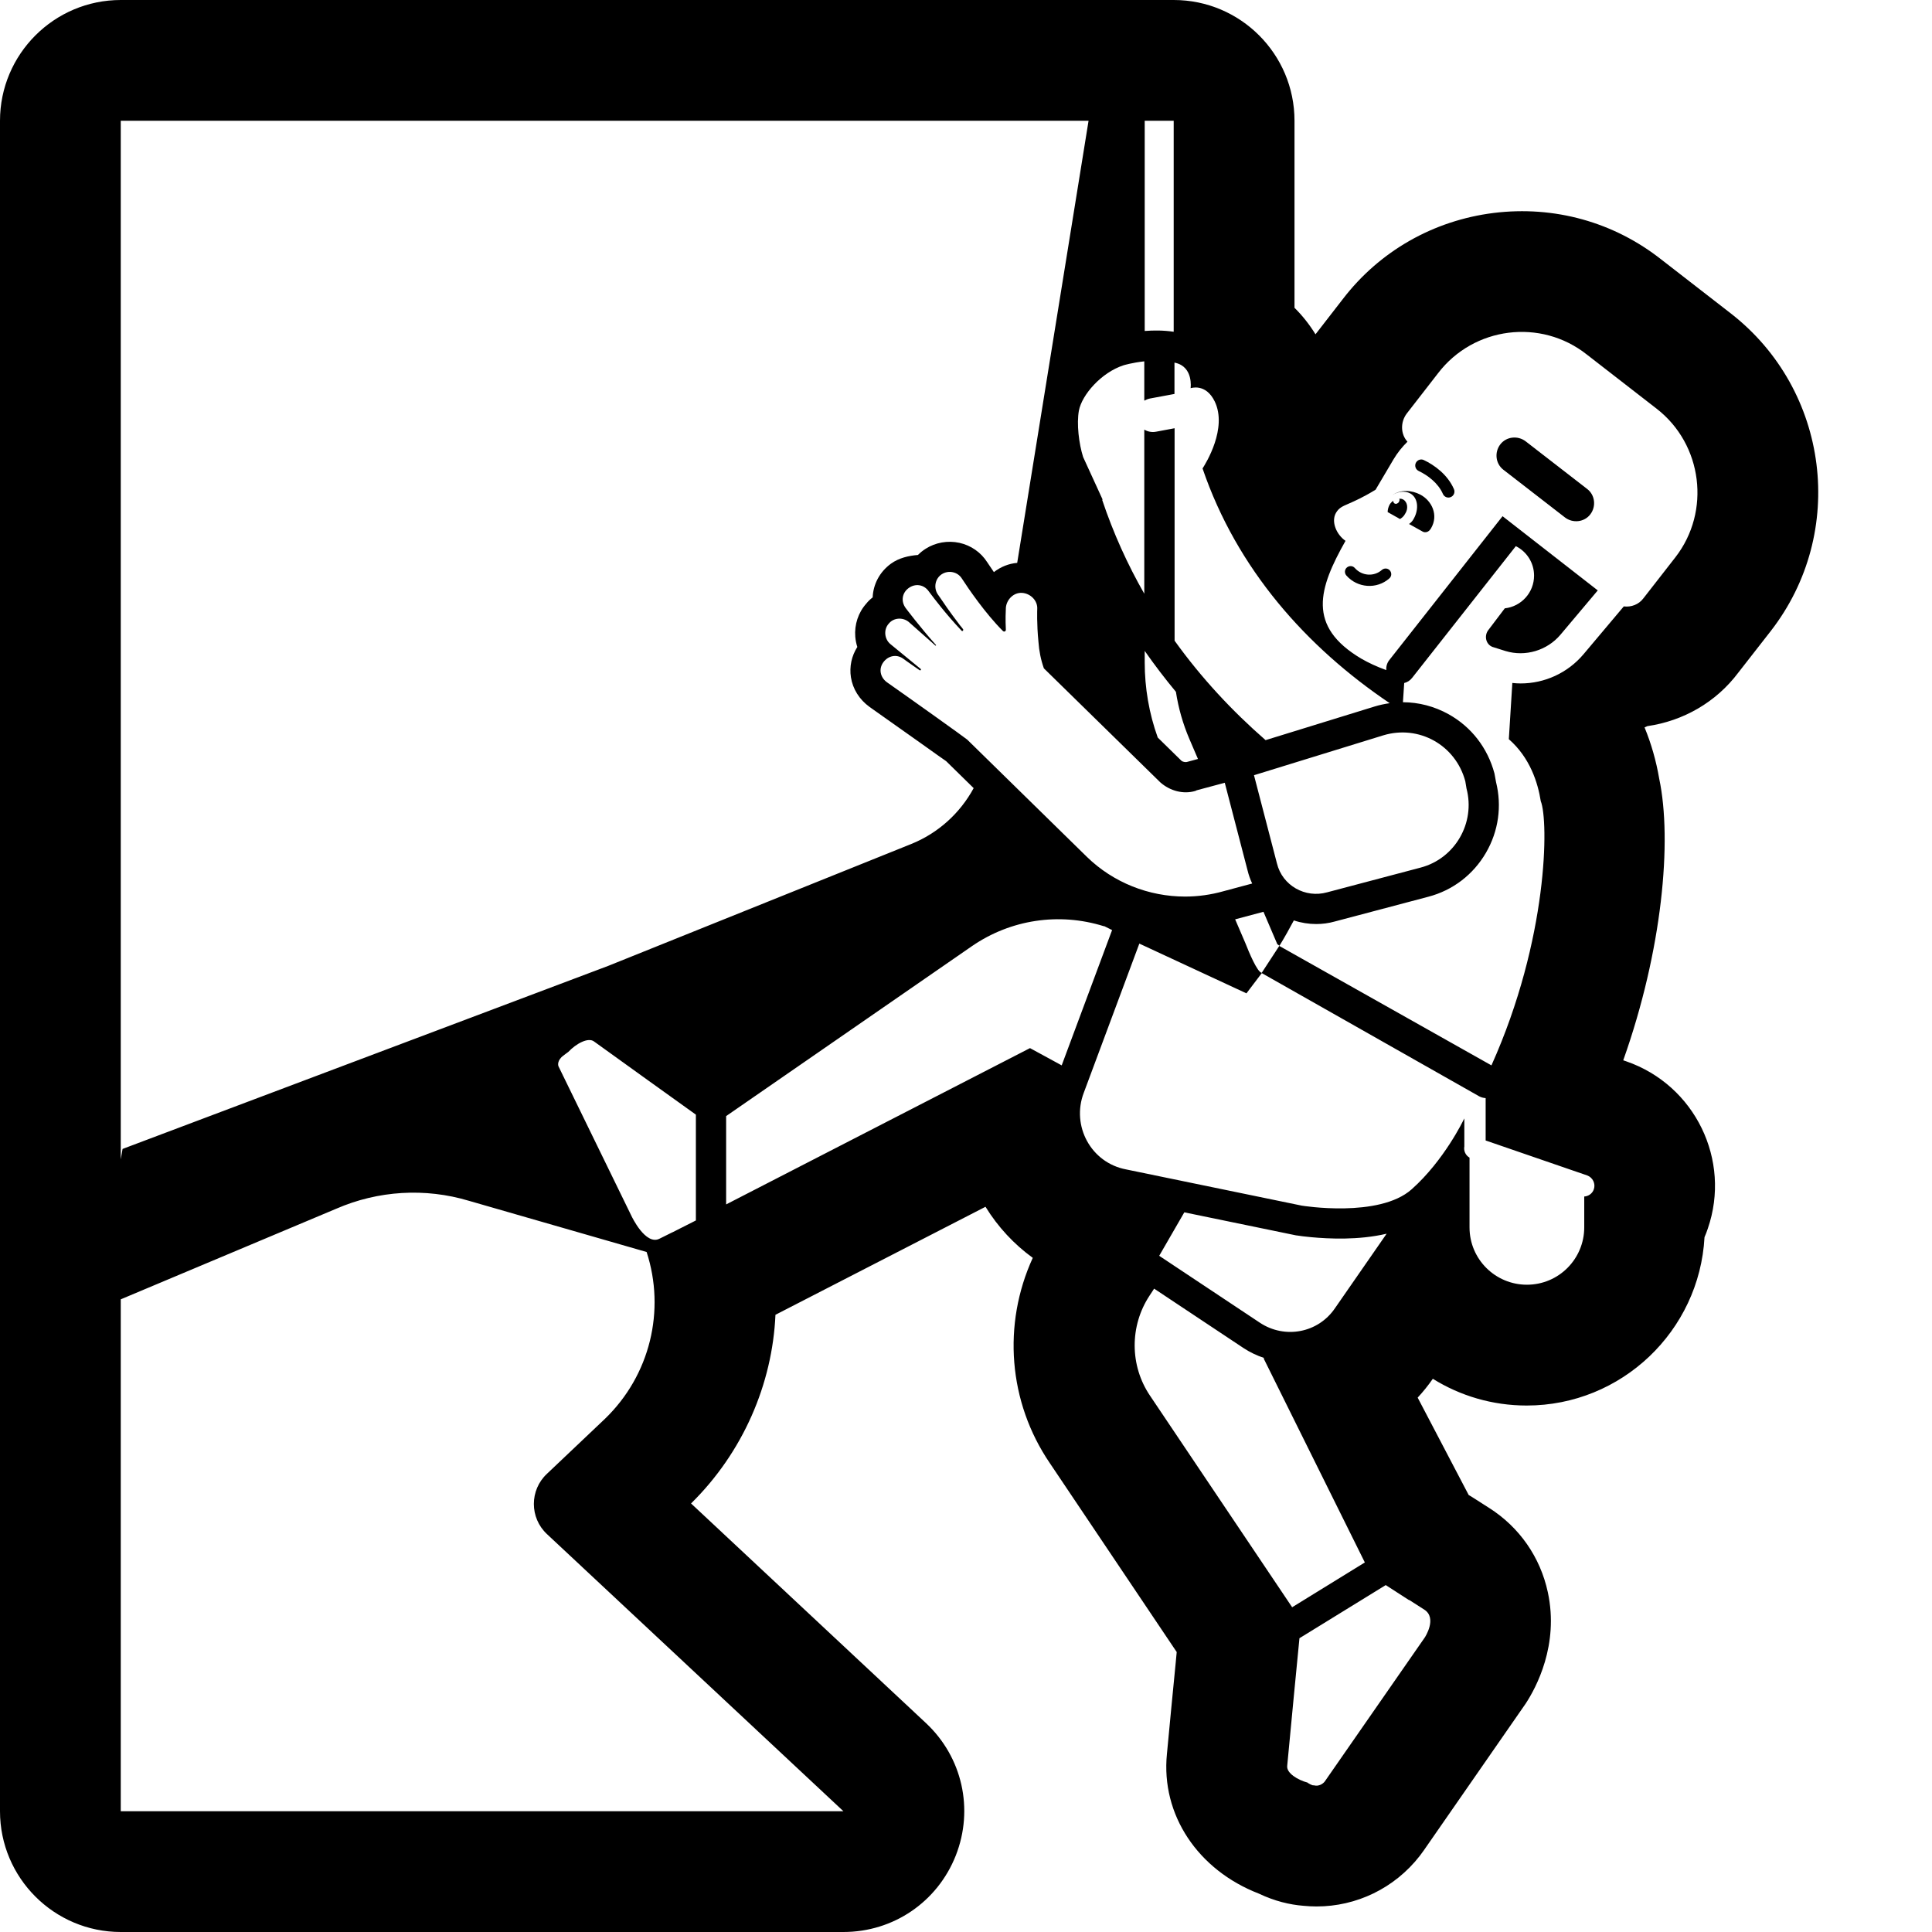
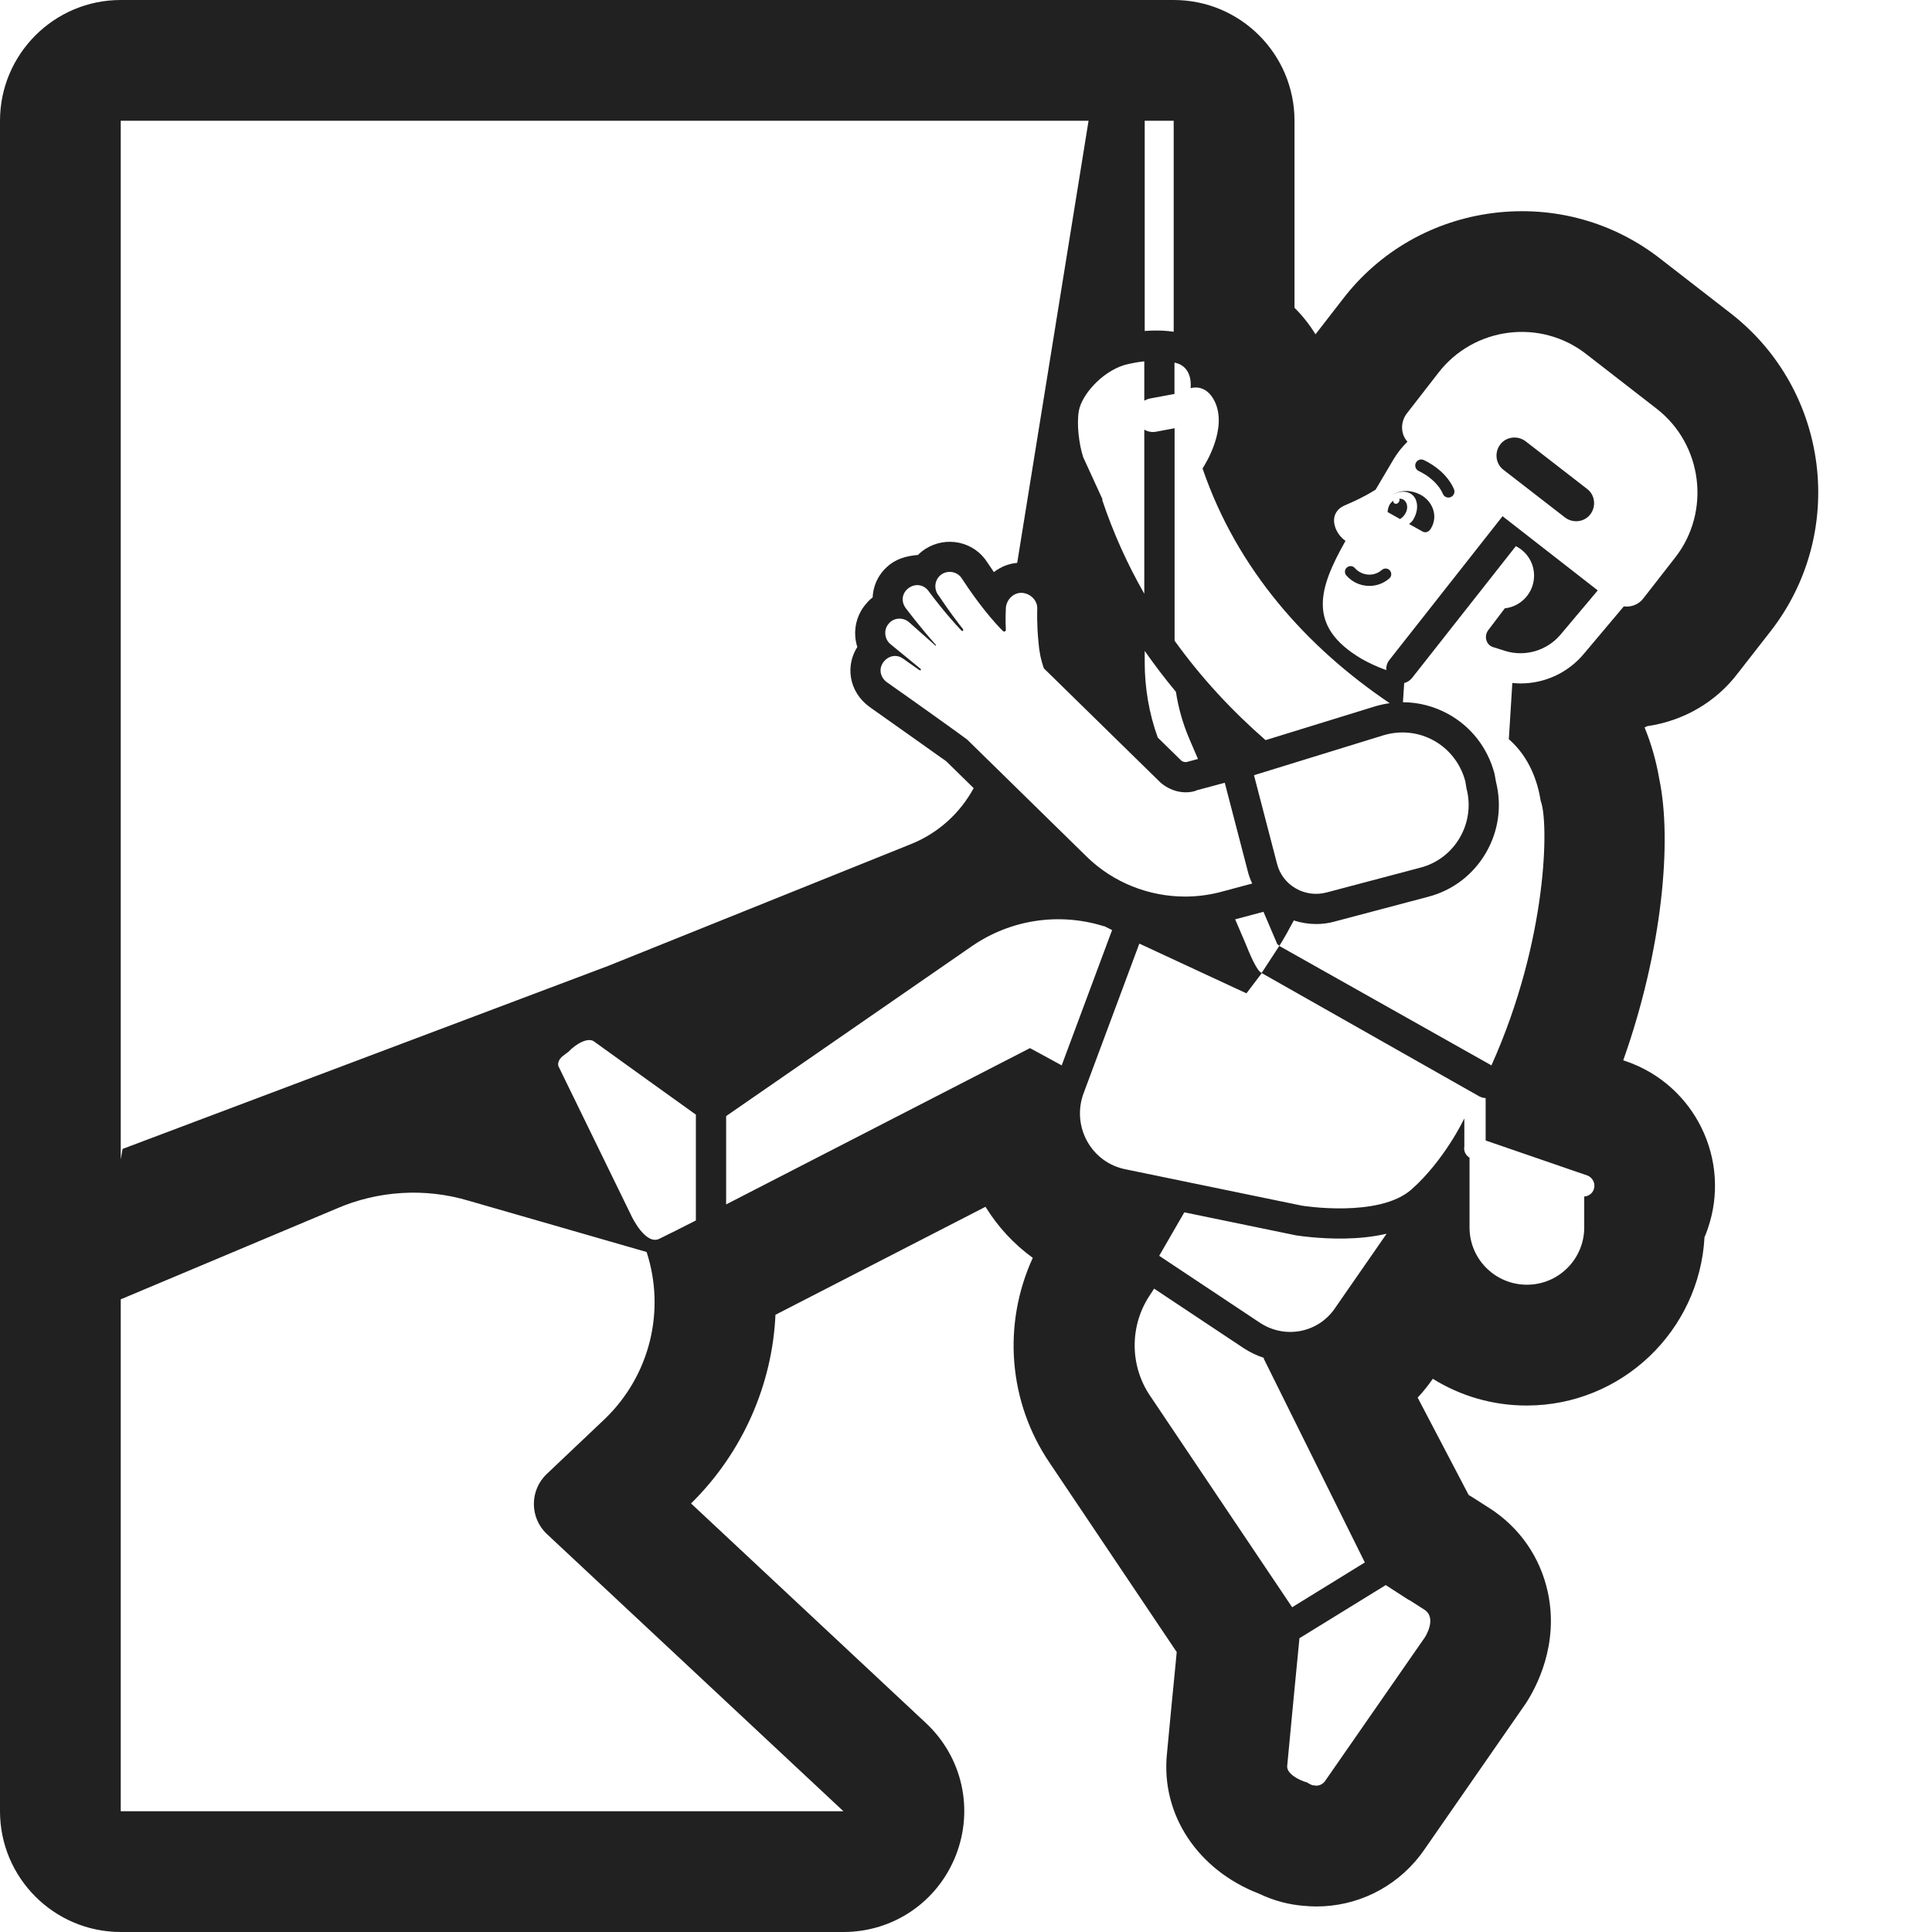
<svg xmlns="http://www.w3.org/2000/svg" width="32" height="32" viewBox="0 0 32 32" fill="none">
-   <path d="M23.061 8.201C23.198 8.105 23.382 8.117 23.526 8.193C23.715 8.293 23.831 8.532 23.702 8.751C23.702 8.751 23.699 8.754 23.696 8.76C23.666 8.81 23.611 8.829 23.566 8.806L23.338 8.679C23.367 8.659 23.397 8.63 23.417 8.59C23.506 8.43 23.486 8.242 23.357 8.172C23.27 8.125 23.154 8.139 23.061 8.201Z" fill="black" />
-   <path d="M23.242 8.274C23.223 8.263 23.2 8.259 23.177 8.259C23.183 8.275 23.181 8.295 23.171 8.313C23.154 8.341 23.122 8.353 23.098 8.339C23.083 8.33 23.076 8.313 23.076 8.295C23.052 8.312 23.029 8.335 23.014 8.363C22.994 8.403 22.984 8.443 22.984 8.482L23.189 8.597C23.219 8.577 23.252 8.552 23.272 8.512C23.332 8.423 23.312 8.314 23.242 8.274Z" fill="black" />
-   <path d="M22.44 9.408C22.557 9.541 22.758 9.555 22.888 9.44C22.927 9.406 22.986 9.409 23.02 9.448C23.054 9.487 23.051 9.546 23.012 9.58C22.802 9.765 22.483 9.74 22.3 9.532C22.266 9.493 22.269 9.434 22.308 9.4C22.347 9.366 22.406 9.369 22.44 9.408Z" fill="black" />
-   <path d="M23.583 7.62C23.533 7.596 23.474 7.618 23.45 7.668C23.427 7.718 23.448 7.777 23.498 7.801C23.646 7.871 23.821 8.001 23.899 8.181C23.921 8.232 23.98 8.255 24.03 8.233C24.081 8.211 24.104 8.152 24.082 8.102C23.977 7.859 23.753 7.7 23.583 7.62Z" fill="black" />
-   <path d="M25.27 7.31L26.29 8.1C26.42 8.2 26.44 8.39 26.34 8.52C26.24 8.65 26.05 8.67 25.92 8.57L24.9 7.78C24.77 7.68 24.75 7.49 24.85 7.36C24.95 7.23 25.14 7.21 25.27 7.31Z" fill="black" />
-   <path d="M27.52 4.301L28.666 5.19C30.301 6.46 30.598 8.822 29.327 10.455L28.794 11.138C28.422 11.635 27.875 11.942 27.286 12.027L27.239 12.048C27.349 12.315 27.431 12.6 27.482 12.899C27.699 13.925 27.534 15.737 26.886 17.562L26.936 17.579C28.074 17.972 28.679 19.215 28.286 20.351C28.27 20.399 28.252 20.446 28.232 20.492C28.148 22.044 26.859 23.28 25.287 23.28C24.716 23.28 24.184 23.118 23.732 22.837C23.655 22.948 23.571 23.052 23.481 23.149L24.326 24.762L24.345 24.773C24.369 24.788 24.393 24.802 24.416 24.817L24.666 24.977C25.165 25.294 25.512 25.791 25.637 26.373C25.825 27.245 25.443 27.953 25.27 28.217L23.58 30.652C23.56 30.681 23.538 30.71 23.516 30.739C23.097 31.277 22.465 31.577 21.806 31.577C21.735 31.577 21.662 31.573 21.59 31.566C21.362 31.548 21.113 31.489 20.85 31.364C19.843 30.974 19.227 30.061 19.328 29.051C19.371 28.587 19.427 28.012 19.473 27.544L19.49 27.363L17.389 24.235C16.699 23.222 16.602 21.934 17.106 20.834C16.797 20.61 16.529 20.323 16.323 19.988L12.844 21.777C12.793 22.923 12.307 24.054 11.446 24.902L15.336 28.539C15.939 29.103 16.133 29.964 15.831 30.733C15.527 31.503 14.796 32 13.97 32H2C0.897 32 0 31.103 0 30V2C0 0.897 0.897 0 2 0H19.441C20.545 0 21.441 0.896 21.441 2V5.098C21.569 5.224 21.686 5.371 21.789 5.537L22.241 4.954C22.847 4.163 23.738 3.652 24.741 3.527C25.742 3.404 26.729 3.676 27.52 4.301ZM19.44 2H18.96V5.482C19.1 5.471 19.267 5.469 19.44 5.495V2ZM18.953 5.985C18.755 6.006 18.61 6.05 18.61 6.05C18.24 6.17 17.92 6.54 17.87 6.8C17.83 7.02 17.87 7.35 17.94 7.57L18.263 8.275L18.255 8.278C18.441 8.833 18.677 9.352 18.953 9.834V7.116C19.011 7.15 19.08 7.164 19.15 7.15L19.455 7.093V10.612C19.897 11.228 20.408 11.776 20.962 12.259L22.764 11.703C22.848 11.677 22.933 11.659 23.018 11.647C21.64 10.718 20.488 9.428 19.918 7.759C19.975 7.671 20.332 7.093 20.12 6.65C19.97 6.34 19.72 6.43 19.72 6.43C19.72 6.43 19.77 6.08 19.47 6.01C19.464 6.008 19.459 6.007 19.453 6.006V6.525L19.05 6.6C19.014 6.607 18.982 6.62 18.953 6.636V5.985ZM14.72 10.33C14.63 10.43 14.65 10.59 14.75 10.67L15.25 11.08C15.26 11.09 15.25 11.11 15.23 11.1C15.07 10.99 14.96 10.91 14.96 10.91C14.85 10.83 14.71 10.86 14.63 10.97C14.55 11.08 14.58 11.22 14.69 11.3C15.16 11.63 15.93 12.18 16.02 12.25L18 14.19C18.44 14.62 19.03 14.85 19.63 14.85C19.84 14.85 20.06 14.82 20.27 14.76L20.74 14.634C20.708 14.565 20.682 14.493 20.664 14.418L20.286 12.965L19.82 13.09L19.8 13.1C19.6 13.16 19.38 13.1 19.22 12.96L17.29 11.07C17.24 10.93 17.21 10.78 17.2 10.63C17.17 10.33 17.18 10.09 17.18 10.09C17.19 9.95 17.07 9.83 16.93 9.82C16.79 9.81 16.67 9.93 16.66 10.07L16.66 10.081C16.658 10.121 16.651 10.257 16.66 10.43C16.66 10.46 16.63 10.47 16.61 10.45C16.32 10.16 16.04 9.75 15.93 9.58C15.86 9.47 15.71 9.44 15.6 9.51C15.49 9.58 15.46 9.73 15.53 9.84C15.533 9.843 15.545 9.86 15.565 9.89C15.619 9.971 15.734 10.14 15.88 10.33C15.89 10.345 15.902 10.36 15.915 10.375C15.928 10.39 15.94 10.405 15.95 10.42C15.957 10.427 15.954 10.433 15.952 10.44C15.951 10.443 15.95 10.447 15.95 10.45H15.93C15.662 10.166 15.465 9.903 15.401 9.818C15.389 9.801 15.382 9.792 15.38 9.79C15.3 9.68 15.16 9.66 15.05 9.74C14.94 9.82 14.92 9.96 15 10.07C15 10.07 15.24 10.39 15.5 10.68C15.51 10.69 15.5 10.7 15.49 10.69L15.05 10.3C14.95 10.22 14.8 10.23 14.72 10.33ZM18.96 10.781V10.97C18.96 11.394 19.032 11.817 19.176 12.216L19.57 12.602C19.589 12.617 19.63 12.627 19.657 12.621L19.842 12.571L19.7 12.24C19.593 11.99 19.518 11.728 19.477 11.459C19.297 11.242 19.124 11.016 18.96 10.781ZM21.156 15.638L20.927 15.102L20.458 15.227L20.626 15.618C20.686 15.771 20.823 16.101 20.898 16.113C20.972 16 21.191 15.664 21.191 15.664L21.156 15.638ZM20.77 12.84L21.15 14.3C21.24 14.67 21.62 14.88 21.98 14.78L23.53 14.37C24.1 14.22 24.44 13.63 24.29 13.06L24.27 12.94C24.11 12.34 23.5 12 22.91 12.18L20.77 12.84ZM18.03 2H2V19.203L2.03 19.03L10.074 15.998L15.091 13.98C15.543 13.798 15.903 13.466 16.127 13.054L15.671 12.607C15.649 12.593 15.463 12.461 15.225 12.291C14.966 12.107 14.644 11.879 14.404 11.71C14.233 11.586 14.125 11.413 14.094 11.218C14.067 11.043 14.104 10.866 14.2 10.716C14.182 10.661 14.171 10.604 14.166 10.546C14.15 10.345 14.216 10.145 14.349 9.997C14.378 9.96 14.413 9.926 14.454 9.895C14.463 9.68 14.567 9.475 14.756 9.337C14.889 9.24 15.053 9.204 15.204 9.192C15.242 9.153 15.285 9.119 15.332 9.089C15.495 8.985 15.698 8.949 15.891 8.991C16.083 9.034 16.247 9.148 16.352 9.313C16.385 9.363 16.422 9.418 16.462 9.476C16.575 9.388 16.707 9.335 16.848 9.323L18.03 2ZM2 30H13.97L9.06 25.41C8.77 25.14 8.77 24.68 9.06 24.41L10.02 23.5C10.769 22.777 11.025 21.705 10.71 20.737L7.77 19.89C7.04 19.67 6.26 19.72 5.57 20.02L2 21.521V30ZM9.315 17.809L9.316 17.812C9.318 17.815 9.319 17.817 9.32 17.82L9.326 17.831L9.315 17.809ZM11.148 20.406L11.527 20.214H11.526V18.462C11.138 18.184 10.396 17.652 9.839 17.25C9.741 17.176 9.54 17.288 9.414 17.422C9.414 17.422 9.32 17.49 9.3 17.51C9.22 17.591 9.25 17.661 9.25 17.661L10.461 20.144C10.461 20.144 10.693 20.637 10.925 20.516L11.12 20.419L11.126 20.416C11.134 20.413 11.141 20.41 11.148 20.406ZM12.027 19.949L17.06 17.36L17.585 17.646L18.401 15.455L18.42 15.405L18.29 15.34H18.28C17.54 15.11 16.74 15.23 16.1 15.67L12.027 18.486V19.949ZM19.04 21.46C18.71 21.96 18.71 22.62 19.05 23.12L21.402 26.621L22.606 25.879L20.93 22.5L20.937 22.492C20.819 22.453 20.704 22.399 20.595 22.327L19.116 21.344L19.04 21.46ZM21.482 20.463H21.48L21.469 20.462L21.459 20.46L19.616 20.08L19.2 20.8L20.87 21.91C21.28 22.18 21.83 22.08 22.11 21.67L22.967 20.434C22.73 20.49 22.487 20.51 22.277 20.514C22.059 20.518 21.863 20.505 21.721 20.492C21.666 20.487 21.618 20.481 21.58 20.477L21.55 20.473L21.524 20.469C21.515 20.468 21.507 20.467 21.501 20.466L21.494 20.465C21.491 20.465 21.489 20.465 21.487 20.464C21.485 20.463 21.483 20.463 21.482 20.463ZM23.6 27.12C23.6 27.12 23.81 26.8 23.59 26.66L23.34 26.5L23.339 26.501L23.338 26.503L22.952 26.254L21.523 27.134C21.478 27.594 21.386 28.542 21.32 29.25C21.308 29.367 21.49 29.481 21.662 29.527L21.66 29.53C21.66 29.53 21.74 29.58 21.76 29.57C21.87 29.6 21.94 29.51 21.94 29.51L23.6 27.12ZM26.24 19.818C26.31 19.814 26.375 19.769 26.399 19.698C26.431 19.605 26.381 19.503 26.289 19.469L24.607 18.89V18.188C24.572 18.186 24.536 18.177 24.501 18.159L20.901 16.119C20.901 16.119 20.9 16.119 20.9 16.119L20.899 16.118L20.645 16.453L18.871 15.629L17.951 18.099C17.741 18.649 18.071 19.259 18.651 19.369L21.561 19.969C21.561 19.969 22.841 20.179 23.381 19.699C23.921 19.219 24.241 18.549 24.241 18.549L24.254 18.525V18.988C24.24 19.062 24.275 19.137 24.34 19.174V20.329C24.34 20.859 24.77 21.279 25.29 21.279C25.82 21.279 26.24 20.849 26.24 20.329V19.818ZM27.22 9.91L27.75 9.23C28.34 8.47 28.2 7.36 27.44 6.77L26.28 5.87C25.52 5.27 24.41 5.41 23.82 6.18L23.3 6.85C23.193 6.992 23.197 7.19 23.312 7.316C23.224 7.402 23.145 7.5 23.08 7.61L22.784 8.111C22.573 8.24 22.436 8.299 22.341 8.341C22.231 8.388 22.178 8.412 22.13 8.491C22.041 8.64 22.138 8.857 22.286 8.958C21.843 9.743 21.638 10.372 22.55 10.911C22.668 10.979 22.808 11.044 22.961 11.099C22.957 11.041 22.973 10.981 23.012 10.932L24.887 8.55L26.464 9.779L25.846 10.513C25.626 10.773 25.266 10.883 24.936 10.783L24.746 10.723C24.616 10.693 24.576 10.543 24.646 10.443L24.924 10.076C25.197 10.046 25.409 9.815 25.409 9.534C25.409 9.32 25.286 9.135 25.107 9.046L23.389 11.228C23.355 11.272 23.308 11.301 23.258 11.313L23.237 11.631C23.499 11.632 23.757 11.699 23.992 11.829C24.37 12.039 24.64 12.388 24.753 12.811L24.779 12.953C24.878 13.352 24.82 13.766 24.613 14.123C24.402 14.487 24.062 14.747 23.657 14.853L22.108 15.263C22.008 15.291 21.905 15.305 21.801 15.305C21.676 15.305 21.55 15.285 21.43 15.245C21.357 15.382 21.278 15.524 21.19 15.668L24.703 17.646C25.645 15.548 25.651 13.594 25.52 13.27C25.472 12.964 25.342 12.55 24.991 12.243L25.049 11.312C25.095 11.317 25.141 11.32 25.187 11.32C25.582 11.32 25.965 11.148 26.229 10.835L26.895 10.044C27.017 10.059 27.142 10.014 27.22 9.91Z" fill="black" />
+   <path d="M23.061 8.201C23.198 8.105 23.382 8.117 23.526 8.193C23.715 8.293 23.831 8.532 23.702 8.751C23.702 8.751 23.699 8.754 23.696 8.76C23.666 8.81 23.611 8.829 23.566 8.806L23.338 8.679C23.367 8.659 23.397 8.63 23.417 8.59C23.506 8.43 23.486 8.242 23.357 8.172C23.27 8.125 23.154 8.139 23.061 8.201Z" fill="#212121" />
+   <path d="M23.242 8.274C23.223 8.263 23.2 8.259 23.177 8.259C23.183 8.275 23.181 8.295 23.171 8.313C23.154 8.341 23.122 8.353 23.098 8.339C23.083 8.33 23.076 8.313 23.076 8.295C23.052 8.312 23.029 8.335 23.014 8.363C22.994 8.403 22.984 8.443 22.984 8.482L23.189 8.597C23.219 8.577 23.252 8.552 23.272 8.512C23.332 8.423 23.312 8.314 23.242 8.274Z" fill="#212121" />
+   <path d="M22.44 9.408C22.557 9.541 22.758 9.555 22.888 9.44C22.927 9.406 22.986 9.409 23.02 9.448C23.054 9.487 23.051 9.546 23.012 9.58C22.802 9.765 22.483 9.74 22.3 9.532C22.266 9.493 22.269 9.434 22.308 9.4C22.347 9.366 22.406 9.369 22.44 9.408Z" fill="#212121" />
+   <path d="M23.583 7.62C23.533 7.596 23.474 7.618 23.45 7.668C23.427 7.718 23.448 7.777 23.498 7.801C23.646 7.871 23.821 8.001 23.899 8.181C23.921 8.232 23.98 8.255 24.03 8.233C24.081 8.211 24.104 8.152 24.082 8.102C23.977 7.859 23.753 7.7 23.583 7.62Z" fill="#212121" />
+   <path d="M25.27 7.31L26.29 8.1C26.42 8.2 26.44 8.39 26.34 8.52C26.24 8.65 26.05 8.67 25.92 8.57L24.9 7.78C24.77 7.68 24.75 7.49 24.85 7.36C24.95 7.23 25.14 7.21 25.27 7.31Z" fill="#212121" />
+   <path d="M27.52 4.301L28.666 5.19C30.301 6.46 30.598 8.822 29.327 10.455L28.794 11.138C28.422 11.635 27.875 11.942 27.286 12.027L27.239 12.048C27.349 12.315 27.431 12.6 27.482 12.899C27.699 13.925 27.534 15.737 26.886 17.562L26.936 17.579C28.074 17.972 28.679 19.215 28.286 20.351C28.27 20.399 28.252 20.446 28.232 20.492C28.148 22.044 26.859 23.28 25.287 23.28C24.716 23.28 24.184 23.118 23.732 22.837C23.655 22.948 23.571 23.052 23.481 23.149L24.326 24.762L24.345 24.773C24.369 24.788 24.393 24.802 24.416 24.817L24.666 24.977C25.165 25.294 25.512 25.791 25.637 26.373C25.825 27.245 25.443 27.953 25.27 28.217L23.58 30.652C23.56 30.681 23.538 30.71 23.516 30.739C23.097 31.277 22.465 31.577 21.806 31.577C21.735 31.577 21.662 31.573 21.59 31.566C21.362 31.548 21.113 31.489 20.85 31.364C19.843 30.974 19.227 30.061 19.328 29.051C19.371 28.587 19.427 28.012 19.473 27.544L19.49 27.363L17.389 24.235C16.699 23.222 16.602 21.934 17.106 20.834C16.797 20.61 16.529 20.323 16.323 19.988L12.844 21.777C12.793 22.923 12.307 24.054 11.446 24.902L15.336 28.539C15.939 29.103 16.133 29.964 15.831 30.733C15.527 31.503 14.796 32 13.97 32H2C0.897 32 0 31.103 0 30V2C0 0.897 0.897 0 2 0H19.441C20.545 0 21.441 0.896 21.441 2V5.098C21.569 5.224 21.686 5.371 21.789 5.537L22.241 4.954C22.847 4.163 23.738 3.652 24.741 3.527C25.742 3.404 26.729 3.676 27.52 4.301ZM19.44 2H18.96V5.482C19.1 5.471 19.267 5.469 19.44 5.495V2ZM18.953 5.985C18.755 6.006 18.61 6.05 18.61 6.05C18.24 6.17 17.92 6.54 17.87 6.8C17.83 7.02 17.87 7.35 17.94 7.57L18.263 8.275L18.255 8.278C18.441 8.833 18.677 9.352 18.953 9.834V7.116C19.011 7.15 19.08 7.164 19.15 7.15L19.455 7.093V10.612C19.897 11.228 20.408 11.776 20.962 12.259L22.764 11.703C22.848 11.677 22.933 11.659 23.018 11.647C21.64 10.718 20.488 9.428 19.918 7.759C19.975 7.671 20.332 7.093 20.12 6.65C19.97 6.34 19.72 6.43 19.72 6.43C19.72 6.43 19.77 6.08 19.47 6.01C19.464 6.008 19.459 6.007 19.453 6.006V6.525L19.05 6.6C19.014 6.607 18.982 6.62 18.953 6.636V5.985ZM14.72 10.33C14.63 10.43 14.65 10.59 14.75 10.67L15.25 11.08C15.26 11.09 15.25 11.11 15.23 11.1C15.07 10.99 14.96 10.91 14.96 10.91C14.85 10.83 14.71 10.86 14.63 10.97C14.55 11.08 14.58 11.22 14.69 11.3C15.16 11.63 15.93 12.18 16.02 12.25L18 14.19C18.44 14.62 19.03 14.85 19.63 14.85C19.84 14.85 20.06 14.82 20.27 14.76L20.74 14.634C20.708 14.565 20.682 14.493 20.664 14.418L20.286 12.965L19.82 13.09L19.8 13.1C19.6 13.16 19.38 13.1 19.22 12.96L17.29 11.07C17.24 10.93 17.21 10.78 17.2 10.63C17.17 10.33 17.18 10.09 17.18 10.09C17.19 9.95 17.07 9.83 16.93 9.82C16.79 9.81 16.67 9.93 16.66 10.07L16.66 10.081C16.658 10.121 16.651 10.257 16.66 10.43C16.66 10.46 16.63 10.47 16.61 10.45C16.32 10.16 16.04 9.75 15.93 9.58C15.86 9.47 15.71 9.44 15.6 9.51C15.49 9.58 15.46 9.73 15.53 9.84C15.533 9.843 15.545 9.86 15.565 9.89C15.619 9.971 15.734 10.14 15.88 10.33C15.89 10.345 15.902 10.36 15.915 10.375C15.928 10.39 15.94 10.405 15.95 10.42C15.957 10.427 15.954 10.433 15.952 10.44C15.951 10.443 15.95 10.447 15.95 10.45H15.93C15.662 10.166 15.465 9.903 15.401 9.818C15.389 9.801 15.382 9.792 15.38 9.79C15.3 9.68 15.16 9.66 15.05 9.74C14.94 9.82 14.92 9.96 15 10.07C15 10.07 15.24 10.39 15.5 10.68C15.51 10.69 15.5 10.7 15.49 10.69L15.05 10.3C14.95 10.22 14.8 10.23 14.72 10.33ZM18.96 10.781V10.97C18.96 11.394 19.032 11.817 19.176 12.216L19.57 12.602C19.589 12.617 19.63 12.627 19.657 12.621L19.842 12.571L19.7 12.24C19.593 11.99 19.518 11.728 19.477 11.459C19.297 11.242 19.124 11.016 18.96 10.781ZM21.156 15.638L20.927 15.102L20.458 15.227L20.626 15.618C20.686 15.771 20.823 16.101 20.898 16.113C20.972 16 21.191 15.664 21.191 15.664L21.156 15.638ZM20.77 12.84L21.15 14.3C21.24 14.67 21.62 14.88 21.98 14.78L23.53 14.37C24.1 14.22 24.44 13.63 24.29 13.06L24.27 12.94C24.11 12.34 23.5 12 22.91 12.18L20.77 12.84ZM18.03 2H2V19.203L2.03 19.03L10.074 15.998L15.091 13.98C15.543 13.798 15.903 13.466 16.127 13.054L15.671 12.607C15.649 12.593 15.463 12.461 15.225 12.291C14.966 12.107 14.644 11.879 14.404 11.71C14.233 11.586 14.125 11.413 14.094 11.218C14.067 11.043 14.104 10.866 14.2 10.716C14.182 10.661 14.171 10.604 14.166 10.546C14.15 10.345 14.216 10.145 14.349 9.997C14.378 9.96 14.413 9.926 14.454 9.895C14.463 9.68 14.567 9.475 14.756 9.337C14.889 9.24 15.053 9.204 15.204 9.192C15.242 9.153 15.285 9.119 15.332 9.089C15.495 8.985 15.698 8.949 15.891 8.991C16.083 9.034 16.247 9.148 16.352 9.313C16.385 9.363 16.422 9.418 16.462 9.476C16.575 9.388 16.707 9.335 16.848 9.323L18.03 2ZM2 30H13.97L9.06 25.41C8.77 25.14 8.77 24.68 9.06 24.41L10.02 23.5C10.769 22.777 11.025 21.705 10.71 20.737L7.77 19.89C7.04 19.67 6.26 19.72 5.57 20.02L2 21.521V30ZM9.315 17.809L9.316 17.812C9.318 17.815 9.319 17.817 9.32 17.82L9.326 17.831L9.315 17.809ZM11.148 20.406L11.527 20.214H11.526V18.462C11.138 18.184 10.396 17.652 9.839 17.25C9.741 17.176 9.54 17.288 9.414 17.422C9.414 17.422 9.32 17.49 9.3 17.51C9.22 17.591 9.25 17.661 9.25 17.661L10.461 20.144C10.461 20.144 10.693 20.637 10.925 20.516L11.12 20.419L11.126 20.416C11.134 20.413 11.141 20.41 11.148 20.406ZM12.027 19.949L17.06 17.36L17.585 17.646L18.401 15.455L18.42 15.405L18.29 15.34H18.28C17.54 15.11 16.74 15.23 16.1 15.67L12.027 18.486V19.949ZM19.04 21.46C18.71 21.96 18.71 22.62 19.05 23.12L21.402 26.621L22.606 25.879L20.93 22.5L20.937 22.492C20.819 22.453 20.704 22.399 20.595 22.327L19.116 21.344L19.04 21.46ZM21.482 20.463H21.48L21.469 20.462L21.459 20.46L19.616 20.08L19.2 20.8L20.87 21.91C21.28 22.18 21.83 22.08 22.11 21.67L22.967 20.434C22.73 20.49 22.487 20.51 22.277 20.514C22.059 20.518 21.863 20.505 21.721 20.492C21.666 20.487 21.618 20.481 21.58 20.477L21.55 20.473L21.524 20.469C21.515 20.468 21.507 20.467 21.501 20.466L21.494 20.465C21.491 20.465 21.489 20.465 21.487 20.464C21.485 20.463 21.483 20.463 21.482 20.463ZM23.6 27.12C23.6 27.12 23.81 26.8 23.59 26.66L23.34 26.5L23.339 26.501L23.338 26.503L22.952 26.254L21.523 27.134C21.478 27.594 21.386 28.542 21.32 29.25C21.308 29.367 21.49 29.481 21.662 29.527L21.66 29.53C21.66 29.53 21.74 29.58 21.76 29.57C21.87 29.6 21.94 29.51 21.94 29.51L23.6 27.12ZM26.24 19.818C26.31 19.814 26.375 19.769 26.399 19.698C26.431 19.605 26.381 19.503 26.289 19.469L24.607 18.89V18.188C24.572 18.186 24.536 18.177 24.501 18.159L20.901 16.119C20.901 16.119 20.9 16.119 20.9 16.119L20.899 16.118L20.645 16.453L18.871 15.629L17.951 18.099C17.741 18.649 18.071 19.259 18.651 19.369L21.561 19.969C21.561 19.969 22.841 20.179 23.381 19.699C23.921 19.219 24.241 18.549 24.241 18.549L24.254 18.525V18.988C24.24 19.062 24.275 19.137 24.34 19.174V20.329C24.34 20.859 24.77 21.279 25.29 21.279C25.82 21.279 26.24 20.849 26.24 20.329V19.818ZM27.22 9.91L27.75 9.23C28.34 8.47 28.2 7.36 27.44 6.77L26.28 5.87C25.52 5.27 24.41 5.41 23.82 6.18L23.3 6.85C23.193 6.992 23.197 7.19 23.312 7.316C23.224 7.402 23.145 7.5 23.08 7.61L22.784 8.111C22.573 8.24 22.436 8.299 22.341 8.341C22.231 8.388 22.178 8.412 22.13 8.491C22.041 8.64 22.138 8.857 22.286 8.958C21.843 9.743 21.638 10.372 22.55 10.911C22.668 10.979 22.808 11.044 22.961 11.099C22.957 11.041 22.973 10.981 23.012 10.932L24.887 8.55L26.464 9.779L25.846 10.513C25.626 10.773 25.266 10.883 24.936 10.783L24.746 10.723C24.616 10.693 24.576 10.543 24.646 10.443L24.924 10.076C25.197 10.046 25.409 9.815 25.409 9.534C25.409 9.32 25.286 9.135 25.107 9.046L23.389 11.228C23.355 11.272 23.308 11.301 23.258 11.313L23.237 11.631C23.499 11.632 23.757 11.699 23.992 11.829C24.37 12.039 24.64 12.388 24.753 12.811L24.779 12.953C24.878 13.352 24.82 13.766 24.613 14.123C24.402 14.487 24.062 14.747 23.657 14.853L22.108 15.263C22.008 15.291 21.905 15.305 21.801 15.305C21.676 15.305 21.55 15.285 21.43 15.245C21.357 15.382 21.278 15.524 21.19 15.668L24.703 17.646C25.645 15.548 25.651 13.594 25.52 13.27C25.472 12.964 25.342 12.55 24.991 12.243L25.049 11.312C25.095 11.317 25.141 11.32 25.187 11.32C25.582 11.32 25.965 11.148 26.229 10.835L26.895 10.044C27.017 10.059 27.142 10.014 27.22 9.91Z" fill="#212121" />
</svg>
